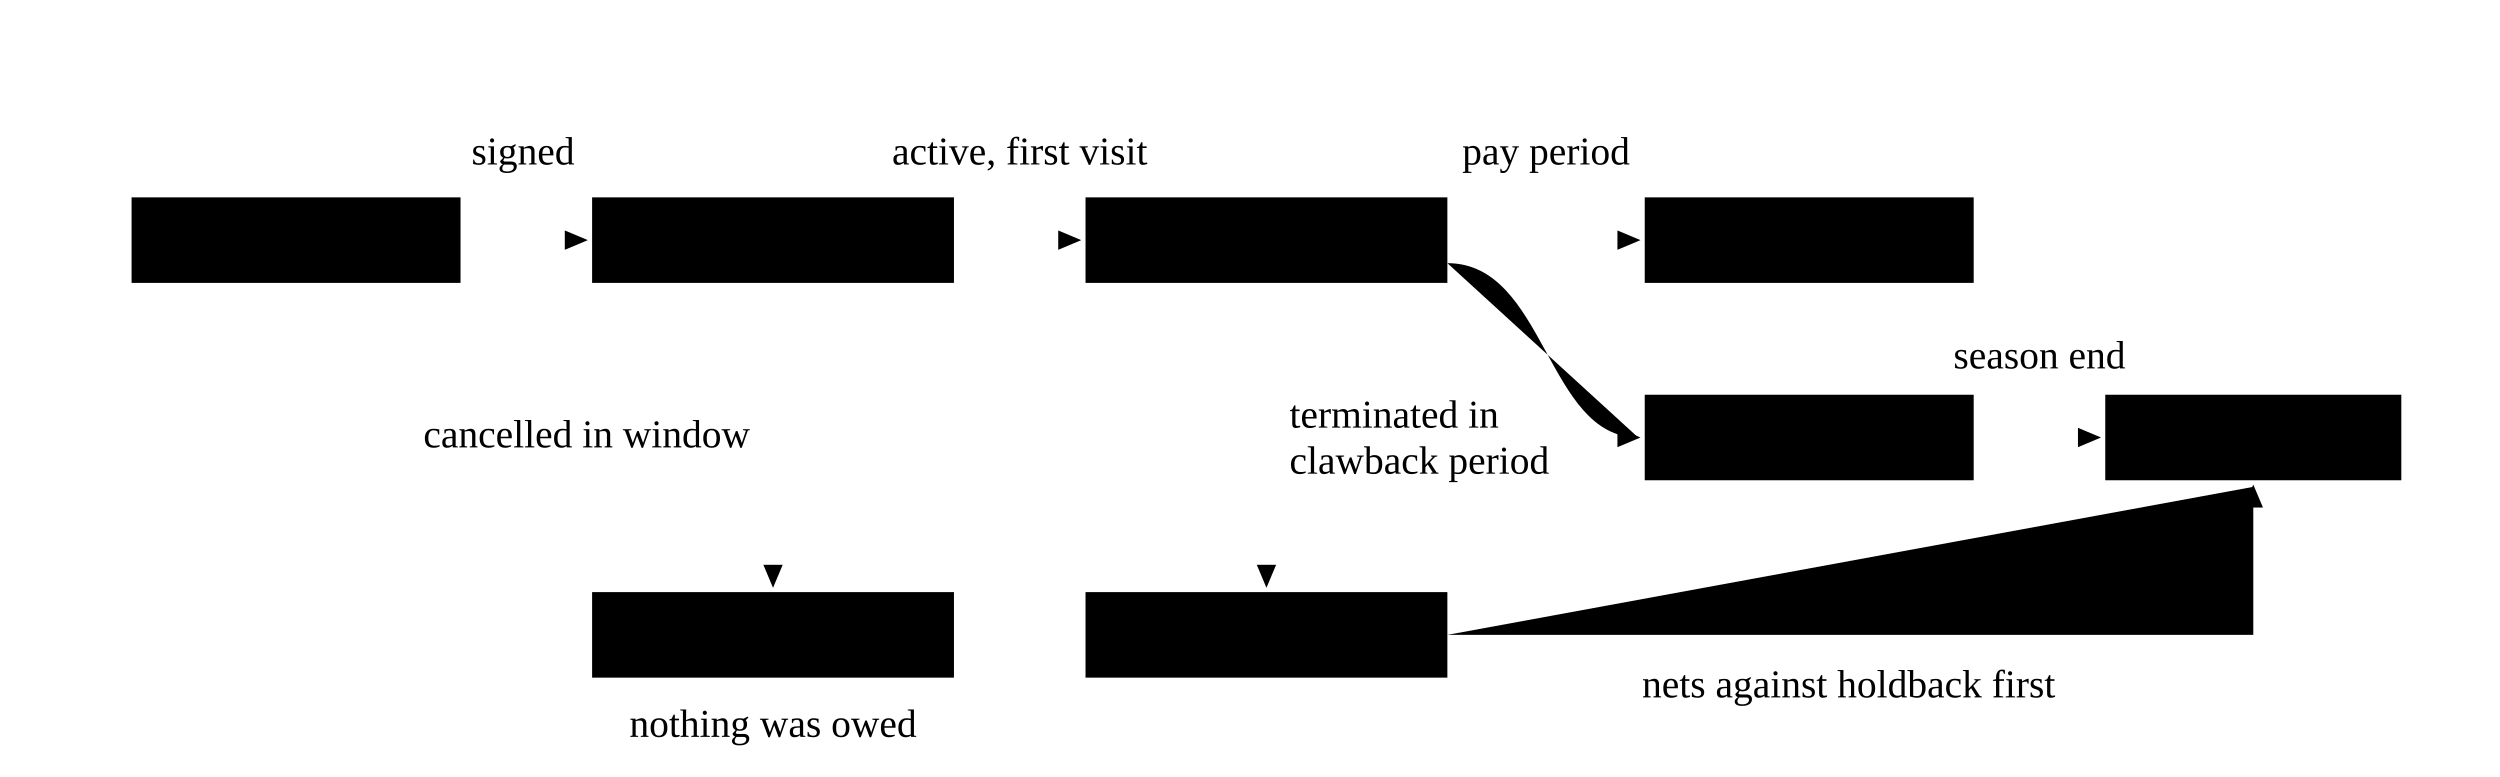
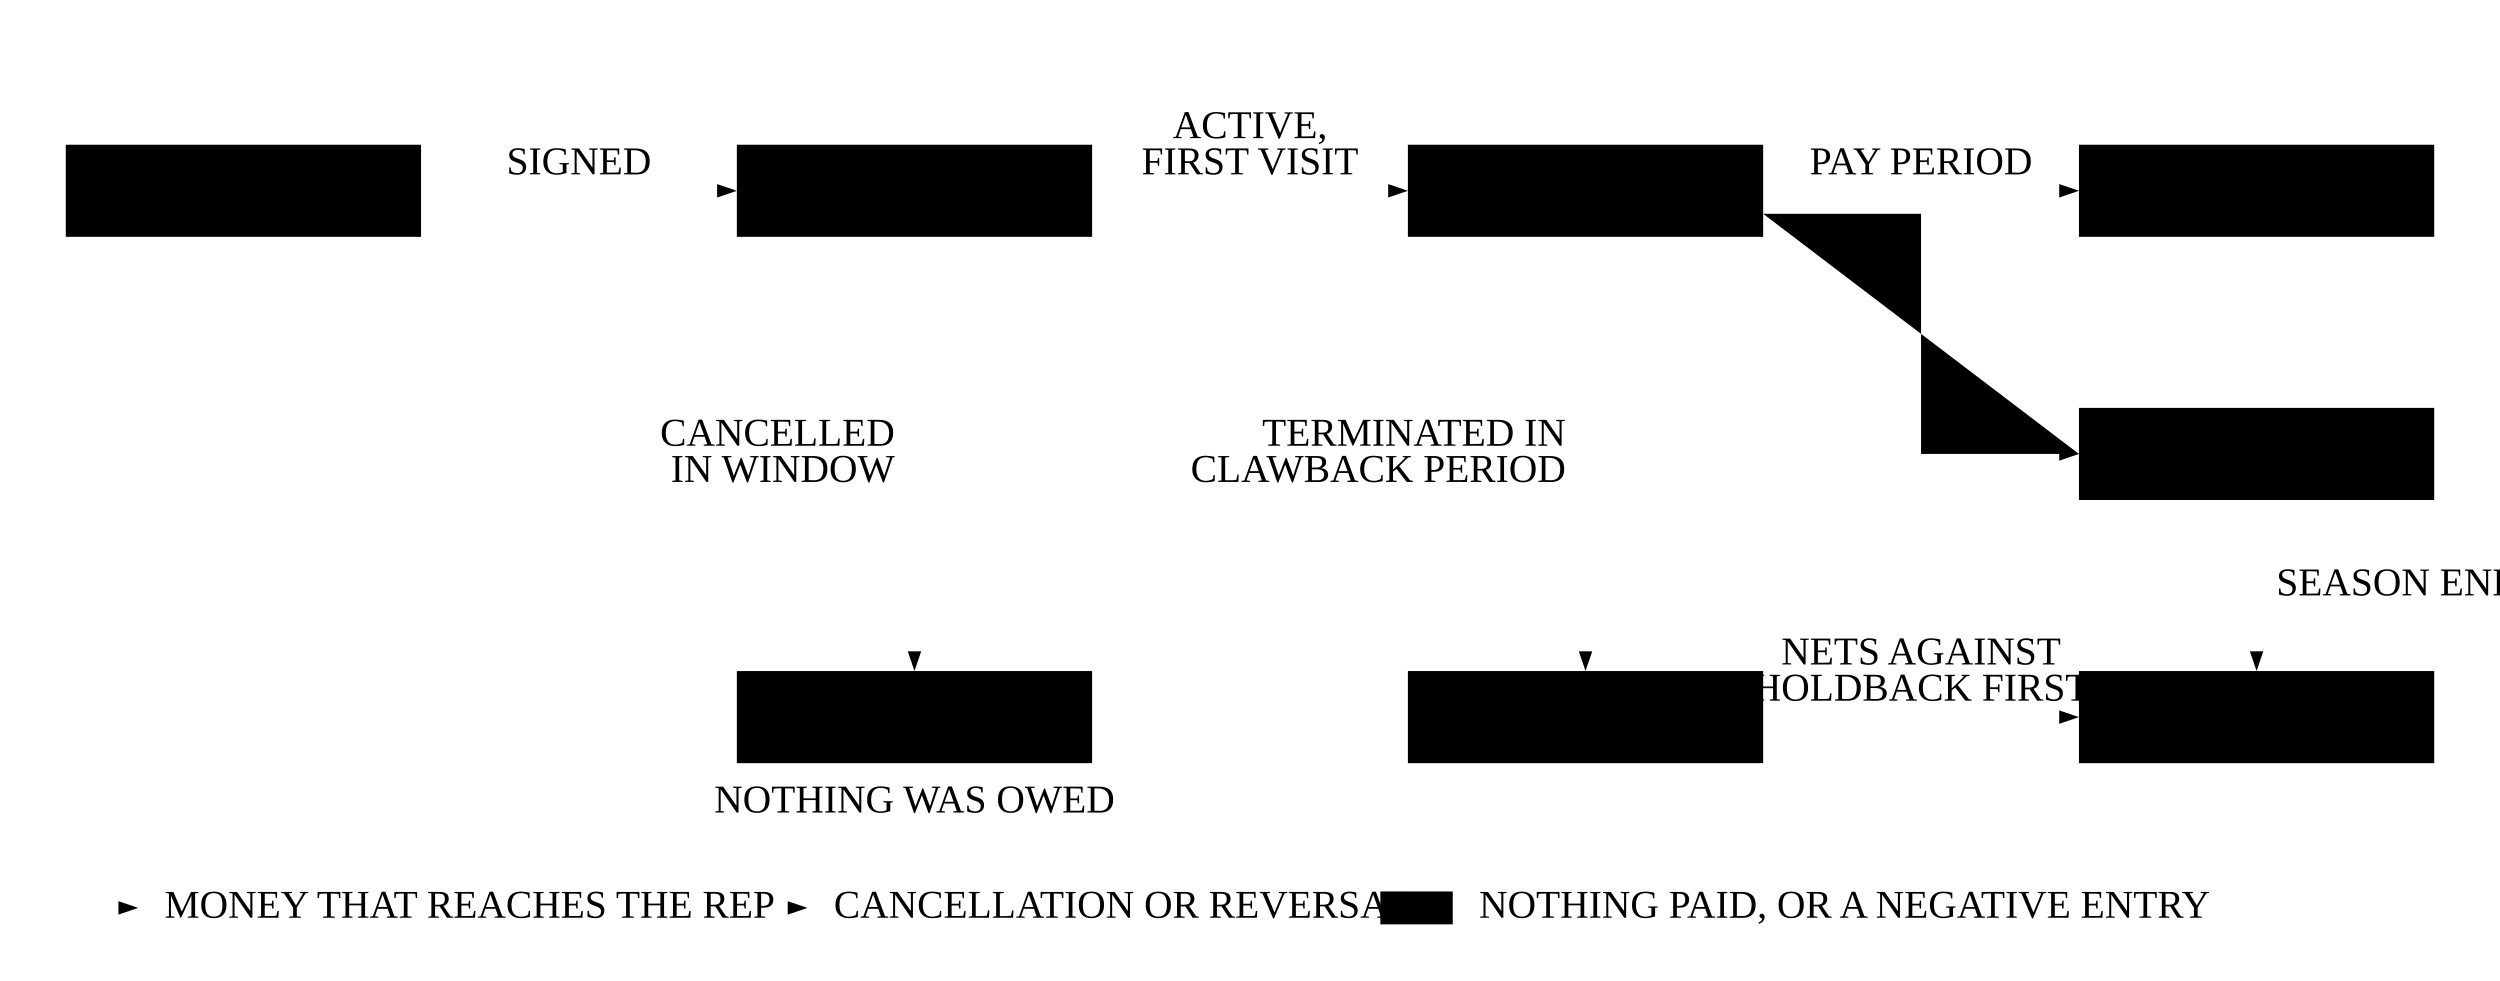
- <svg xmlns="http://www.w3.org/2000/svg" viewBox="0 0 760 236">
+ <svg xmlns="http://www.w3.org/2000/svg" class="dwg" viewBox="0 0 760 298">
  <defs>
-     <marker id="fo-stc-ah" viewBox="0 0 10 10" refX="9" refY="5" markerWidth="7" markerHeight="7" markerUnits="userSpaceOnUse" orient="auto-start-reverse">
-       <path class="ah" d="M0,0.8L10,5L0,9.2Z" />
+     <marker id="fo-stl-ah" viewBox="0 0 10 10" refX="10" refY="5" markerWidth="6" markerHeight="6" markerUnits="userSpaceOnUse" orient="auto-start-reverse">
+       <path class="ah ink" d="M0,1.6L10,5L0,8.4Z" />
    </marker>
-     <marker id="fo-stc-ah-hl" viewBox="0 0 10 10" refX="9" refY="5" markerWidth="7" markerHeight="7" markerUnits="userSpaceOnUse" orient="auto-start-reverse">
-       <path class="ah hl" d="M0,0.8L10,5L0,9.2Z" />
+     <marker id="fo-stl-ah-hl" viewBox="0 0 10 10" refX="10" refY="5" markerWidth="6" markerHeight="6" markerUnits="userSpaceOnUse" orient="auto-start-reverse">
+       <path class="ah hl" d="M0,1.6L10,5L0,8.4Z" />
    </marker>
+     <pattern id="fo-stl-hatch" width="5" height="5" patternUnits="userSpaceOnUse" patternTransform="rotate(45)">
+       <path class="hatch-ln" d="M0,0V5" />
+     </pattern>
  </defs>
-   <path class="ln" d="M140,73H178" marker-end="url(#fo-stc-ah)" />
-   <text class="n" x="159" y="50" text-anchor="middle">signed</text>
-   <path class="ln hl" d="M290,73H328" marker-end="url(#fo-stc-ah-hl)" />
-   <text class="n hl" x="310" y="50" text-anchor="middle">active, first visit</text>
-   <path class="ln hl" d="M440,73H498" marker-end="url(#fo-stc-ah-hl)" />
-   <text class="n hl" x="470" y="50" text-anchor="middle">pay period</text>
-   <rect class="cell" x="40" y="60" width="100" height="26" />
-   <text class="t" x="90" y="73" text-anchor="middle" dominant-baseline="central">sale</text>
-   <rect class="cell band" x="180" y="60" width="110" height="26" />
-   <text class="t b" x="235" y="73" text-anchor="middle" dominant-baseline="central">pending</text>
-   <rect class="cell hl" x="330" y="60" width="110" height="26" />
-   <text class="t hl b" x="385" y="73" text-anchor="middle" dominant-baseline="central">earned</text>
-   <rect class="cell hl" x="500" y="60" width="100" height="26" />
-   <text class="t hl" x="550" y="73" text-anchor="middle" dominant-baseline="central">paid now</text>
-   <path class="ln" d="M440,80C470,80 470,133 498,133" marker-end="url(#fo-stc-ah)" />
-   <rect class="cell" x="500" y="120" width="100" height="26" />
-   <text class="t" x="550" y="133" text-anchor="middle" dominant-baseline="central">held back</text>
-   <path class="ln hl" d="M600,133H638" marker-end="url(#fo-stc-ah-hl)" />
-   <text class="n" x="620" y="112" text-anchor="middle">season end</text>
-   <rect class="cell hl" x="640" y="120" width="90" height="26" />
-   <text class="t hl" x="685" y="133" text-anchor="middle" dominant-baseline="central">released</text>
-   <path class="ln" d="M235,86V178" marker-end="url(#fo-stc-ah)" />
-   <text class="n" x="228" y="136" text-anchor="end">cancelled in window</text>
-   <path class="ln" d="M385,86V178" marker-end="url(#fo-stc-ah)" />
-   <text class="n" x="392" y="130">terminated in</text>
-   <text class="n" x="392" y="144">clawback period</text>
-   <rect class="cell ghost end" x="180" y="180" width="110" height="26" />
-   <text class="t dim" x="235" y="193" text-anchor="middle" dominant-baseline="central">void</text>
-   <rect class="cell ghost end" x="330" y="180" width="110" height="26" />
-   <text class="t dim" x="385" y="193" text-anchor="middle" dominant-baseline="central">clawback (-)</text>
-   <path class="ln dash" d="M440,193H685V148" marker-end="url(#fo-stc-ah)" />
-   <text class="n" x="562" y="212" text-anchor="middle">nets against holdback first</text>
-   <text class="n" x="235" y="224" text-anchor="middle">nothing was owed</text>
+   <rect class="obj fill-2" x="20" y="44" width="108" height="28" />
+   <text class="sl ink" x="74" y="61" text-anchor="middle">SALE</text>
+   <rect class="obj fill-1" x="224" y="44" width="108" height="28" />
+   <text class="sl ink" x="278" y="61" text-anchor="middle">PENDING</text>
+   <rect class="obj hl" x="428" y="44" width="108" height="28" />
+   <text class="sl ink hl" x="482" y="61" text-anchor="middle">EARNED</text>
+   <rect class="obj hl" x="632" y="44" width="108" height="28" />
+   <text class="sl ink hl" x="686" y="61" text-anchor="middle">PAID NOW</text>
+   <rect class="obj fill-2" x="632" y="124" width="108" height="28" />
+   <text class="sl ink" x="686" y="141" text-anchor="middle">HELD BACK</text>
+   <rect class="slot" x="224" y="204" width="108" height="28" />
+   <text class="sl" x="278" y="221" text-anchor="middle">VOID</text>
+   <rect class="slot" x="428" y="204" width="108" height="28" />
+   <text class="sl" x="482" y="221" text-anchor="middle">CLAWBACK (-)</text>
+   <rect class="obj hl" x="632" y="204" width="108" height="28" />
+   <text class="sl ink hl" x="686" y="221" text-anchor="middle">RELEASED</text>
+   <path class="flow" d="M128,58L224,58" marker-end="url(#fo-stl-ah)" />
+   <text class="sl ko" x="176" y="53" text-anchor="middle">SIGNED</text>
+   <path class="flow hl" d="M332,58L428,58" marker-end="url(#fo-stl-ah-hl)" />
+   <text class="sl hl ko" x="380" y="42" text-anchor="middle">ACTIVE,</text>
+   <text class="sl hl ko" x="380" y="53" text-anchor="middle">FIRST VISIT</text>
+   <path class="flow hl" d="M536,58L632,58" marker-end="url(#fo-stl-ah-hl)" />
+   <text class="sl hl ko" x="584" y="53" text-anchor="middle">PAY PERIOD</text>
+   <path class="flow" d="M536,65L584,65L584,138L632,138" marker-end="url(#fo-stl-ah)" />
+   <path class="flow hl" d="M686,152L686,204" marker-end="url(#fo-stl-ah-hl)" />
+   <text class="sl hl ko" x="692" y="181">SEASON END</text>
+   <path class="flow alt" d="M278,72L278,204" marker-end="url(#fo-stl-ah)" />
+   <text class="sl ko" x="272" y="135.5" text-anchor="end">CANCELLED</text>
+   <text class="sl ko" x="272" y="146.5" text-anchor="end">IN WINDOW</text>
+   <text class="sl" x="278" y="247" text-anchor="middle">NOTHING WAS OWED</text>
+   <path class="flow alt" d="M482,72L482,204" marker-end="url(#fo-stl-ah)" />
+   <text class="sl ko" x="476" y="135.5" text-anchor="end">TERMINATED IN</text>
+   <text class="sl ko" x="476" y="146.5" text-anchor="end">CLAWBACK PERIOD</text>
+   <path class="flow alt" d="M536,218L632,218" marker-end="url(#fo-stl-ah)" />
+   <text class="sl ko" x="584" y="202" text-anchor="middle">NETS AGAINST</text>
+   <text class="sl ko" x="584" y="213" text-anchor="middle">HOLDBACK FIRST</text>
+   <path class="flow hl" d="M20,276L42,276" marker-end="url(#fo-stl-ah-hl)" />
+   <text class="sl" x="50" y="279">MONEY THAT REACHES THE REP</text>
+   <path class="flow alt" d="M223.47,276L245.47,276" marker-end="url(#fo-stl-ah)" />
+   <text class="sl" x="253.47" y="279">CANCELLATION OR REVERSAL</text>
+   <rect class="slot" x="419.63" y="271" width="22" height="10" />
+   <text class="sl" x="449.63" y="279">NOTHING PAID, OR A NEGATIVE ENTRY</text>
</svg>
